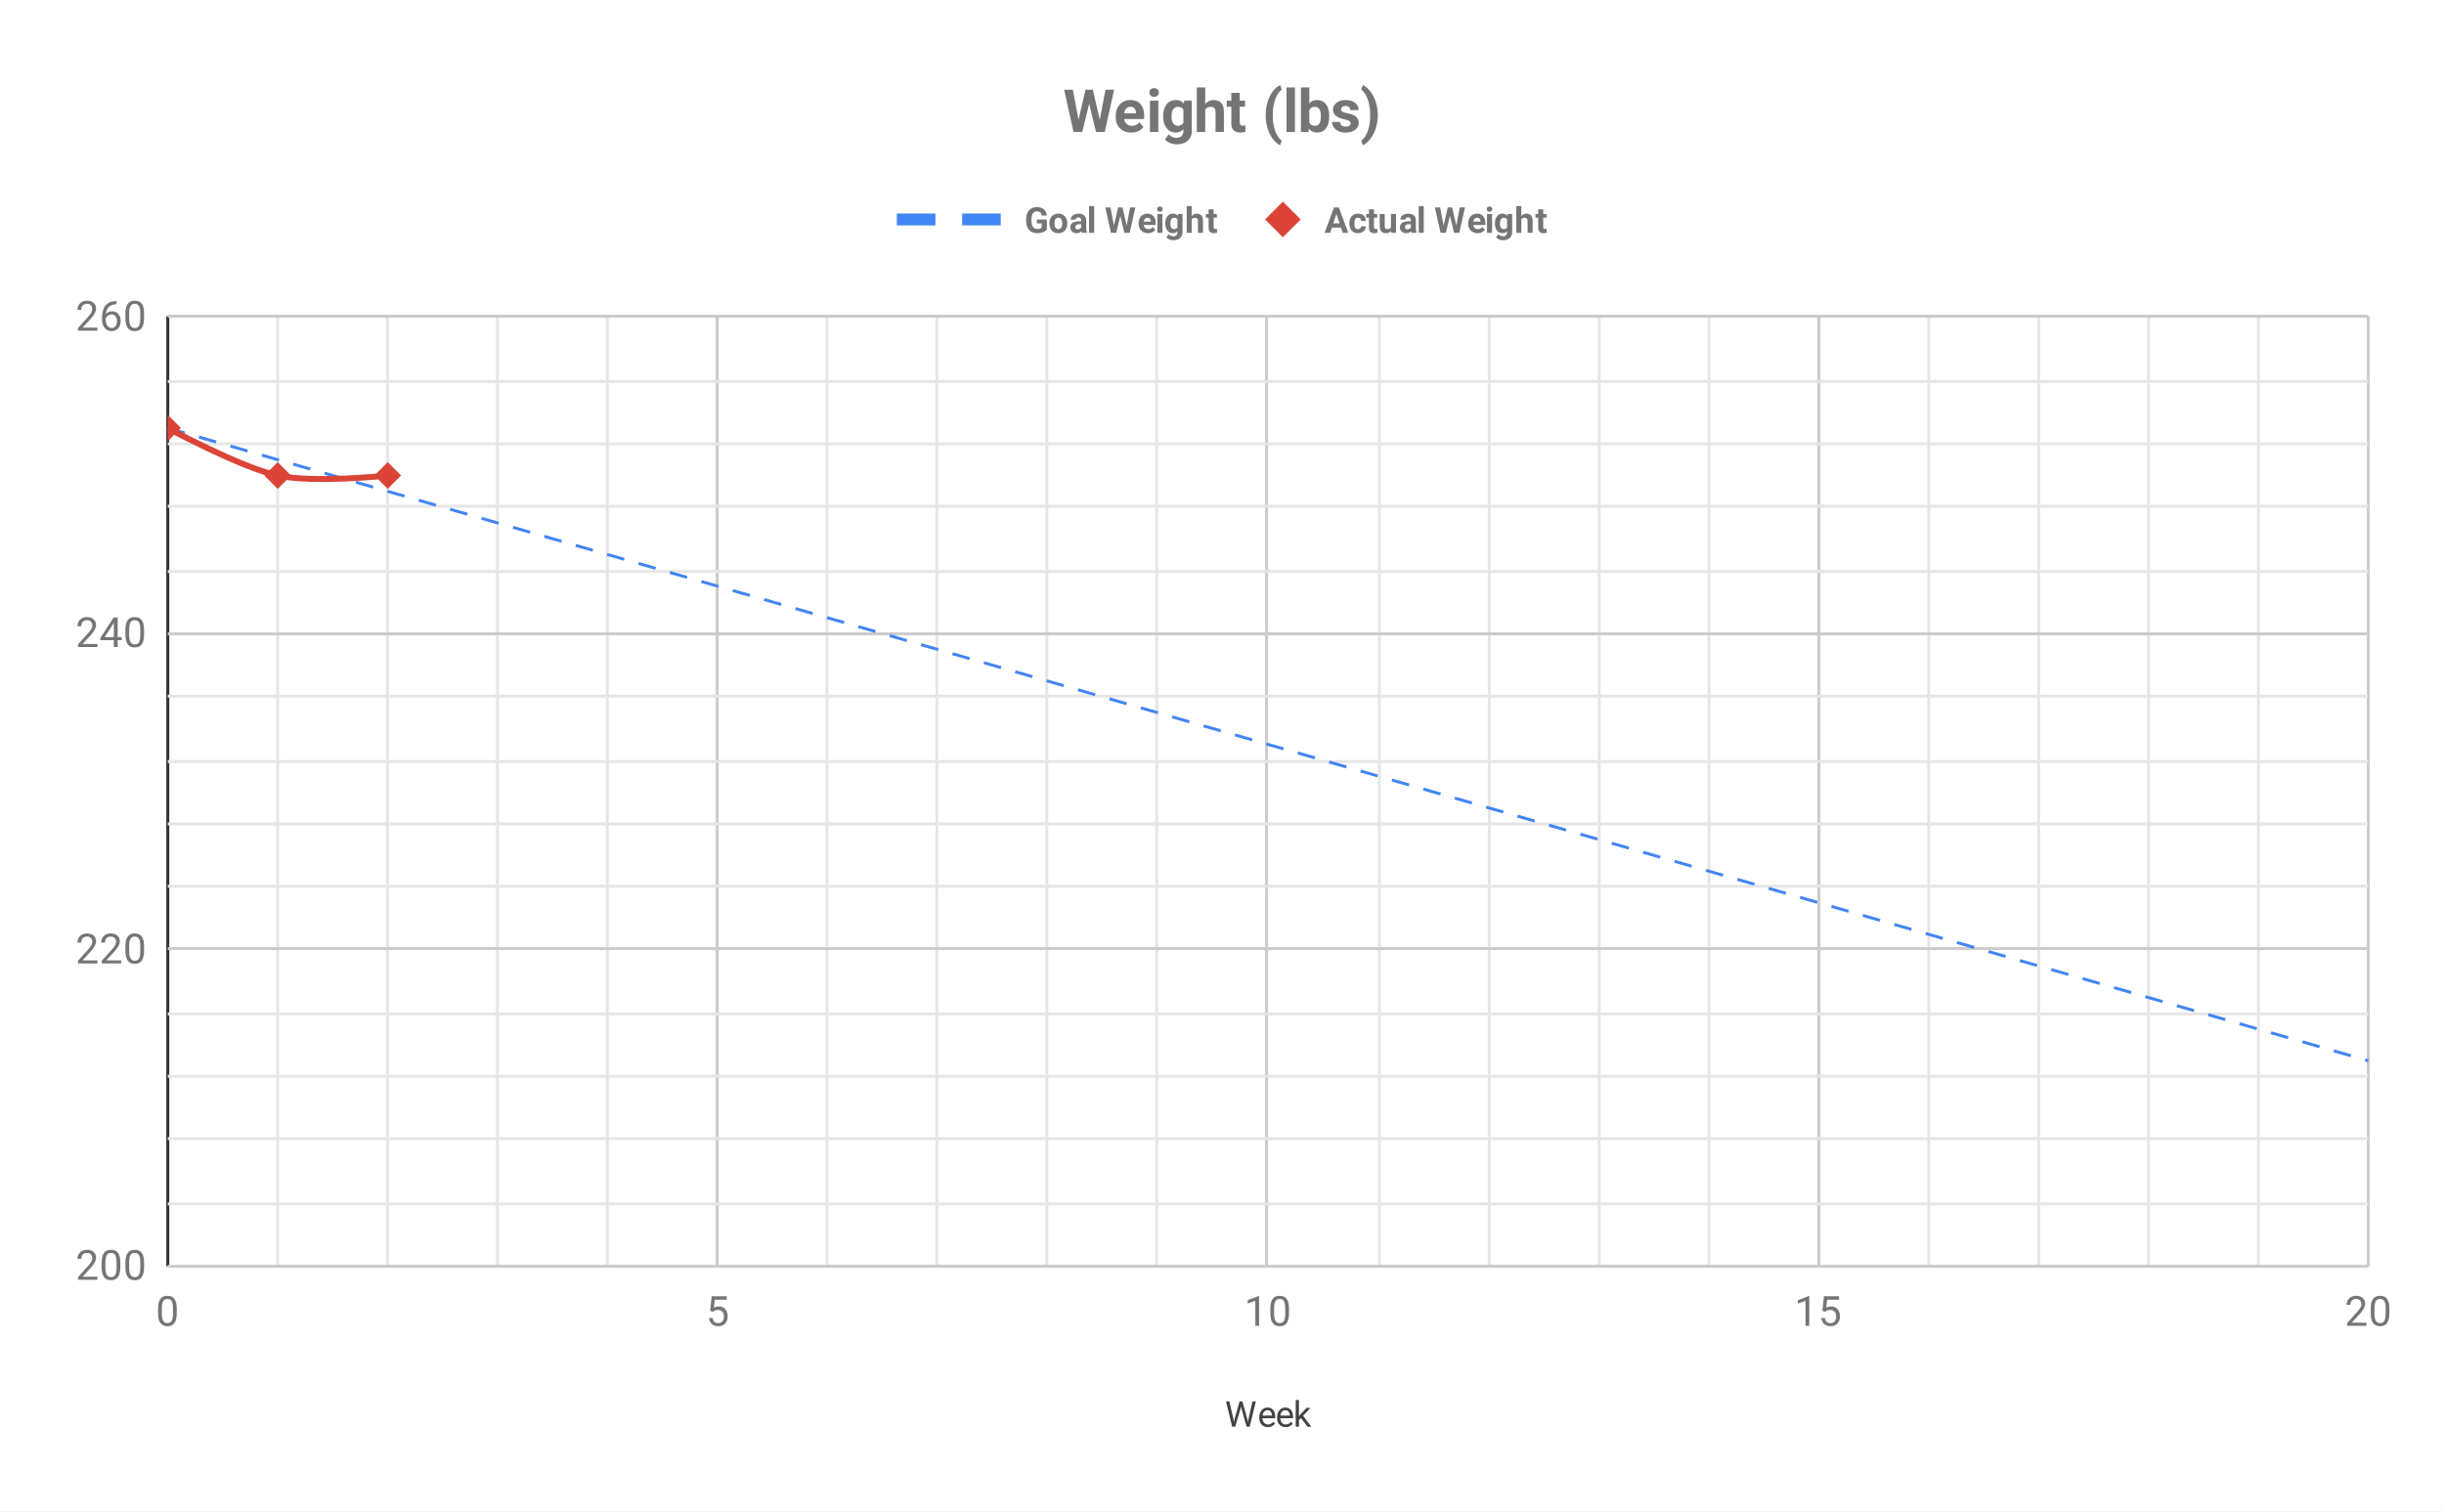
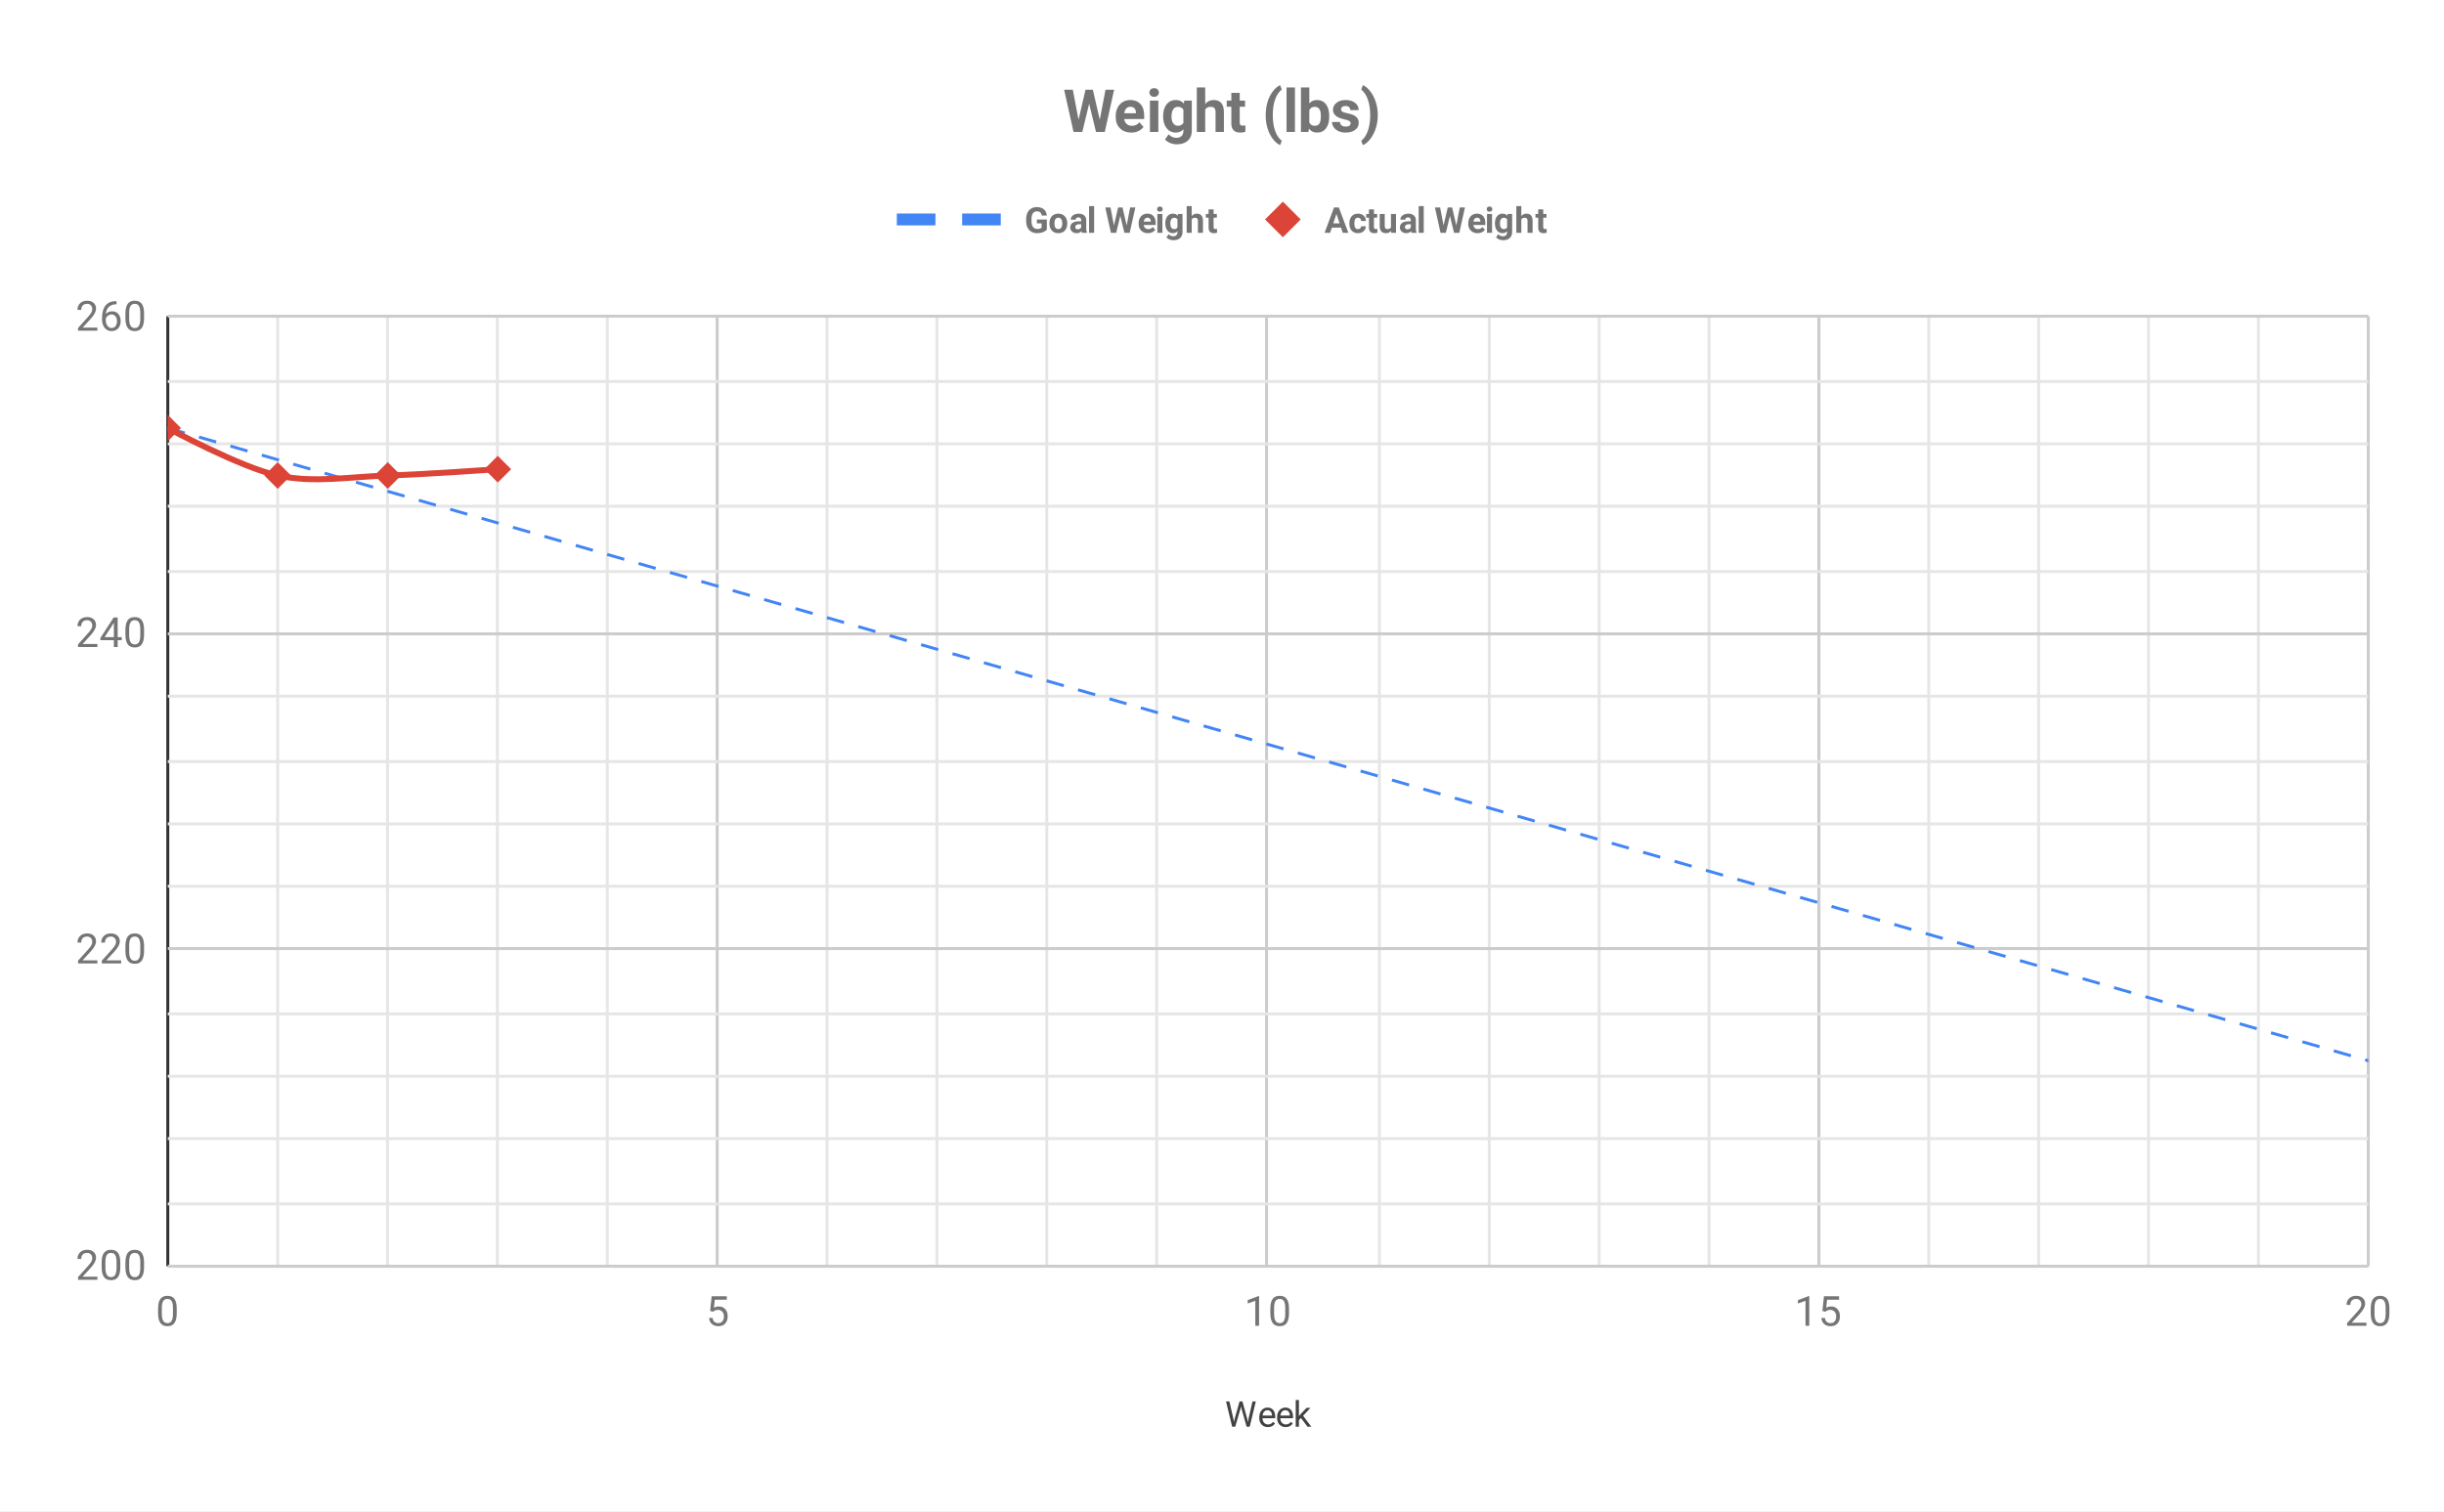
<svg xmlns="http://www.w3.org/2000/svg" version="1.1" viewBox="0.0 0.0 823.0 509.0" fill="none" stroke="none" stroke-linecap="square" stroke-miterlimit="10" width="823" height="509">
-   <path fill="#ffffff" d="M0 0L823.0 0L823.0 509.0L0 509.0L0 0Z" fill-rule="nonzero" />
  <path fill="#ffffff" d="M0 0L823.0 0L823.0 509.0L0 509.0L0 0Z" fill-rule="nonzero" />
  <path stroke="#333333" stroke-width="1.0" stroke-linecap="butt" d="M56.5 106.5L56.5 426.5" fill-rule="nonzero" />
  <path stroke="#cccccc" stroke-width="1.0" stroke-linecap="butt" d="M241.5 106.5L241.5 426.5" fill-rule="nonzero" />
  <path stroke="#cccccc" stroke-width="1.0" stroke-linecap="butt" d="M426.5 106.5L426.5 426.5" fill-rule="nonzero" />
  <path stroke="#cccccc" stroke-width="1.0" stroke-linecap="butt" d="M612.5 106.5L612.5 426.5" fill-rule="nonzero" />
  <path stroke="#cccccc" stroke-width="1.0" stroke-linecap="butt" d="M797.5 106.5L797.5 426.5" fill-rule="nonzero" />
  <path stroke="#e6e6e6" stroke-width="1.0" stroke-linecap="butt" d="M204.5 106.5L204.5 426.5" fill-rule="nonzero" />
  <path stroke="#e6e6e6" stroke-width="1.0" stroke-linecap="butt" d="M167.5 106.5L167.5 426.5" fill-rule="nonzero" />
  <path stroke="#e6e6e6" stroke-width="1.0" stroke-linecap="butt" d="M130.5 106.5L130.5 426.5" fill-rule="nonzero" />
  <path stroke="#e6e6e6" stroke-width="1.0" stroke-linecap="butt" d="M93.5 106.5L93.5 426.5" fill-rule="nonzero" />
  <path stroke="#e6e6e6" stroke-width="1.0" stroke-linecap="butt" d="M389.5 106.5L389.5 426.5" fill-rule="nonzero" />
  <path stroke="#e6e6e6" stroke-width="1.0" stroke-linecap="butt" d="M352.5 106.5L352.5 426.5" fill-rule="nonzero" />
  <path stroke="#e6e6e6" stroke-width="1.0" stroke-linecap="butt" d="M315.5 106.5L315.5 426.5" fill-rule="nonzero" />
  <path stroke="#e6e6e6" stroke-width="1.0" stroke-linecap="butt" d="M278.5 106.5L278.5 426.5" fill-rule="nonzero" />
  <path stroke="#e6e6e6" stroke-width="1.0" stroke-linecap="butt" d="M575.5 106.5L575.5 426.5" fill-rule="nonzero" />
  <path stroke="#e6e6e6" stroke-width="1.0" stroke-linecap="butt" d="M538.5 106.5L538.5 426.5" fill-rule="nonzero" />
  <path stroke="#e6e6e6" stroke-width="1.0" stroke-linecap="butt" d="M501.5 106.5L501.5 426.5" fill-rule="nonzero" />
  <path stroke="#e6e6e6" stroke-width="1.0" stroke-linecap="butt" d="M464.5 106.5L464.5 426.5" fill-rule="nonzero" />
  <path stroke="#e6e6e6" stroke-width="1.0" stroke-linecap="butt" d="M760.5 106.5L760.5 426.5" fill-rule="nonzero" />
  <path stroke="#e6e6e6" stroke-width="1.0" stroke-linecap="butt" d="M723.5 106.5L723.5 426.5" fill-rule="nonzero" />
  <path stroke="#e6e6e6" stroke-width="1.0" stroke-linecap="butt" d="M686.5 106.5L686.5 426.5" fill-rule="nonzero" />
  <path stroke="#e6e6e6" stroke-width="1.0" stroke-linecap="butt" d="M649.5 106.5L649.5 426.5" fill-rule="nonzero" />
  <path stroke="#cccccc" stroke-width="1.0" stroke-linecap="butt" d="M56.5 426.5L797.5 426.5" fill-rule="nonzero" />
  <path stroke="#cccccc" stroke-width="1.0" stroke-linecap="butt" d="M56.5 319.5L797.5 319.5" fill-rule="nonzero" />
  <path stroke="#cccccc" stroke-width="1.0" stroke-linecap="butt" d="M56.5 213.5L797.5 213.5" fill-rule="nonzero" />
  <path stroke="#cccccc" stroke-width="1.0" stroke-linecap="butt" d="M56.5 106.5L797.5 106.5" fill-rule="nonzero" />
  <path stroke="#e6e6e6" stroke-width="1.0" stroke-linecap="butt" d="M56.5 341.5L797.5 341.5" fill-rule="nonzero" />
  <path stroke="#e6e6e6" stroke-width="1.0" stroke-linecap="butt" d="M56.5 362.5L797.5 362.5" fill-rule="nonzero" />
  <path stroke="#e6e6e6" stroke-width="1.0" stroke-linecap="butt" d="M56.5 383.5L797.5 383.5" fill-rule="nonzero" />
  <path stroke="#e6e6e6" stroke-width="1.0" stroke-linecap="butt" d="M56.5 405.5L797.5 405.5" fill-rule="nonzero" />
  <path stroke="#e6e6e6" stroke-width="1.0" stroke-linecap="butt" d="M56.5 234.5L797.5 234.5" fill-rule="nonzero" />
  <path stroke="#e6e6e6" stroke-width="1.0" stroke-linecap="butt" d="M56.5 256.5L797.5 256.5" fill-rule="nonzero" />
  <path stroke="#e6e6e6" stroke-width="1.0" stroke-linecap="butt" d="M56.5 277.5L797.5 277.5" fill-rule="nonzero" />
  <path stroke="#e6e6e6" stroke-width="1.0" stroke-linecap="butt" d="M56.5 298.5L797.5 298.5" fill-rule="nonzero" />
  <path stroke="#e6e6e6" stroke-width="1.0" stroke-linecap="butt" d="M56.5 128.5L797.5 128.5" fill-rule="nonzero" />
  <path stroke="#e6e6e6" stroke-width="1.0" stroke-linecap="butt" d="M56.5 149.5L797.5 149.5" fill-rule="nonzero" />
  <path stroke="#e6e6e6" stroke-width="1.0" stroke-linecap="butt" d="M56.5 170.5L797.5 170.5" fill-rule="nonzero" />
  <path stroke="#e6e6e6" stroke-width="1.0" stroke-linecap="butt" d="M56.5 192.5L797.5 192.5" fill-rule="nonzero" />
  <clipPath id="id_0">
    <path d="M56.45 106.883L797.55 106.883L797.55 426.55L56.45 426.55L56.45 106.883Z" clip-rule="nonzero" />
  </clipPath>
  <path stroke="#4285f4" stroke-width="1.0" stroke-linecap="butt" stroke-dasharray="6.0,5.0" clip-path="url(#id_0)" d="M56.45 144.178C56.45 144.178 81.153 151.281 93.505 154.833C105.857 158.385 118.208 161.937 130.56 165.489C142.912 169.041 155.263 172.593 167.615 176.144C179.967 179.696 192.318 183.248 204.67 186.8C217.022 190.352 229.373 193.904 241.725 197.456C254.077 201.007 266.428 204.559 278.78 208.111C291.132 211.663 303.483 215.215 315.835 218.767C328.187 222.319 340.538 225.87 352.89 229.422C365.242 232.974 377.593 236.526 389.945 240.078C402.297 243.63 414.648 247.181 427.0 250.733C439.352 254.285 451.703 257.837 464.055 261.389C476.407 264.941 488.758 268.493 501.11 272.044C513.462 275.596 525.813 279.148 538.165 282.7C550.517 286.252 562.868 289.804 575.22 293.356C587.572 296.907 599.923 300.459 612.275 304.011C624.627 307.563 636.978 311.115 649.33 314.667C661.682 318.219 674.033 321.77 686.385 325.322C698.737 328.874 711.088 332.426 723.44 335.978C735.792 339.53 748.143 343.081 760.495 346.633C772.847 350.185 797.55 357.289 797.55 357.289" fill-rule="nonzero" />
-   <path stroke="#db4437" stroke-width="2.0" stroke-linecap="butt" clip-path="url(#id_0)" d="M56.45 144.178C56.45 144.178 81.153 157.497 93.505 160.161C105.857 162.825 130.56 160.161 130.56 160.161" fill-rule="nonzero" />
+   <path stroke="#db4437" stroke-width="2.0" stroke-linecap="butt" clip-path="url(#id_0)" d="M56.45 144.178C56.45 144.178 81.153 157.497 93.505 160.161C105.857 162.825 118.208 160.516 130.56 160.161C142.912 159.806 167.615 158.03 167.615 158.03" fill-rule="nonzero" />
+   <path fill="#000000" fill-opacity="0.0" clip-path="url(#id_0)" d="M59.45 144.178C59.45 145.835 58.107 147.178 56.45 147.178C54.793 147.178 53.45 145.835 53.45 144.178C53.45 142.521 54.793 141.178 56.45 141.178C58.107 141.178 59.45 142.521 59.45 144.178Z" fill-rule="nonzero" />
+   <path fill="#000000" fill-opacity="0.0" clip-path="url(#id_0)" d="M96.505 154.833C96.505 156.49 95.162 157.833 93.505 157.833C91.848 157.833 90.505 156.49 90.505 154.833C90.505 153.176 91.848 151.833 93.505 151.833C95.162 151.833 96.505 153.176 96.505 154.833Z" fill-rule="nonzero" />
+   <path fill="#000000" fill-opacity="0.0" clip-path="url(#id_0)" d="M133.56 165.489C133.56 167.146 132.217 168.489 130.56 168.489C128.903 168.489 127.56 167.146 127.56 165.489C127.56 163.832 128.903 162.489 130.56 162.489C132.217 162.489 133.56 163.832 133.56 165.489Z" fill-rule="nonzero" />
+   <path fill="#000000" fill-opacity="0.0" clip-path="url(#id_0)" d="M170.615 176.144C170.615 177.801 169.272 179.144 167.615 179.144C165.958 179.144 164.615 177.801 164.615 176.144C164.615 174.488 165.958 173.144 167.615 173.144C169.272 173.144 170.615 174.488 170.615 176.144Z" fill-rule="nonzero" />
+   <path fill="#000000" fill-opacity="0.0" clip-path="url(#id_0)" d="M207.67 186.8C207.67 188.457 206.327 189.8 204.67 189.8C203.013 189.8 201.67 188.457 201.67 186.8C201.67 185.143 203.013 183.8 204.67 183.8C206.327 183.8 207.67 185.143 207.67 186.8Z" fill-rule="nonzero" />
+   <path fill="#000000" fill-opacity="0.0" clip-path="url(#id_0)" d="M244.725 197.456C244.725 199.112 243.382 200.456 241.725 200.456C240.068 200.456 238.725 199.112 238.725 197.456C238.725 195.799 240.068 194.456 241.725 194.456C243.382 194.456 244.725 195.799 244.725 197.456Z" fill-rule="nonzero" />
+   <path fill="#000000" fill-opacity="0.0" clip-path="url(#id_0)" d="M281.78 208.111C281.78 209.768 280.437 211.111 278.78 211.111C277.123 211.111 275.78 209.768 275.78 208.111C275.78 206.454 277.123 205.111 278.78 205.111C280.437 205.111 281.78 206.454 281.78 208.111Z" fill-rule="nonzero" />
+   <path fill="#000000" fill-opacity="0.0" clip-path="url(#id_0)" d="M318.835 218.767C318.835 220.424 317.492 221.767 315.835 221.767C314.178 221.767 312.835 220.424 312.835 218.767C312.835 217.11 314.178 215.767 315.835 215.767C317.492 215.767 318.835 217.11 318.835 218.767Z" fill-rule="nonzero" />
+   <path fill="#000000" fill-opacity="0.0" clip-path="url(#id_0)" d="M355.89 229.422C355.89 231.079 354.547 232.422 352.89 232.422C351.233 232.422 349.89 231.079 349.89 229.422C349.89 227.765 351.233 226.422 352.89 226.422C354.547 226.422 355.89 227.765 355.89 229.422Z" fill-rule="nonzero" />
+   <path fill="#000000" fill-opacity="0.0" clip-path="url(#id_0)" d="M392.945 240.078C392.945 241.735 391.602 243.078 389.945 243.078C388.288 243.078 386.945 241.735 386.945 240.078C386.945 238.421 388.288 237.078 389.945 237.078C391.602 237.078 392.945 238.421 392.945 240.078Z" fill-rule="nonzero" />
+   <path fill="#000000" fill-opacity="0.0" clip-path="url(#id_0)" d="M430.0 250.733C430.0 252.39 428.657 253.733 427.0 253.733C425.343 253.733 424.0 252.39 424.0 250.733C424.0 249.076 425.343 247.733 427.0 247.733C428.657 247.733 430.0 249.076 430.0 250.733Z" fill-rule="nonzero" />
+   <path fill="#000000" fill-opacity="0.0" clip-path="url(#id_0)" d="M467.055 261.389C467.055 263.046 465.712 264.389 464.055 264.389C462.398 264.389 461.055 263.046 461.055 261.389C461.055 259.732 462.398 258.389 464.055 258.389C465.712 258.389 467.055 259.732 467.055 261.389Z" fill-rule="nonzero" />
+   <path fill="#000000" fill-opacity="0.0" clip-path="url(#id_0)" d="M504.11 272.044C504.11 273.701 502.767 275.044 501.11 275.044C499.453 275.044 498.11 273.701 498.11 272.044C498.11 270.388 499.453 269.044 501.11 269.044C502.767 269.044 504.11 270.388 504.11 272.044Z" fill-rule="nonzero" />
+   <path fill="#000000" fill-opacity="0.0" clip-path="url(#id_0)" d="M541.165 282.7C541.165 284.357 539.822 285.7 538.165 285.7C536.508 285.7 535.165 284.357 535.165 282.7C535.165 281.043 536.508 279.7 538.165 279.7C539.822 279.7 541.165 281.043 541.165 282.7Z" fill-rule="nonzero" />
+   <path fill="#000000" fill-opacity="0.0" clip-path="url(#id_0)" d="M578.22 293.356C578.22 295.012 576.877 296.356 575.22 296.356C573.563 296.356 572.22 295.012 572.22 293.356C572.22 291.699 573.563 290.356 575.22 290.356C576.877 290.356 578.22 291.699 578.22 293.356Z" fill-rule="nonzero" />
+   <path fill="#000000" fill-opacity="0.0" clip-path="url(#id_0)" d="M615.275 304.011C615.275 305.668 613.932 307.011 612.275 307.011C610.618 307.011 609.275 305.668 609.275 304.011C609.275 302.354 610.618 301.011 612.275 301.011C613.932 301.011 615.275 302.354 615.275 304.011Z" fill-rule="nonzero" />
+   <path fill="#000000" fill-opacity="0.0" clip-path="url(#id_0)" d="M652.33 314.667C652.33 316.324 650.987 317.667 649.33 317.667C647.673 317.667 646.33 316.324 646.33 314.667C646.33 313.01 647.673 311.667 649.33 311.667C650.987 311.667 652.33 313.01 652.33 314.667Z" fill-rule="nonzero" />
+   <path fill="#000000" fill-opacity="0.0" clip-path="url(#id_0)" d="M689.385 325.322C689.385 326.979 688.042 328.322 686.385 328.322C684.728 328.322 683.385 326.979 683.385 325.322C683.385 323.665 684.728 322.322 686.385 322.322C688.042 322.322 689.385 323.665 689.385 325.322Z" fill-rule="nonzero" />
+   <path fill="#000000" fill-opacity="0.0" clip-path="url(#id_0)" d="M726.44 335.978C726.44 337.635 725.097 338.978 723.44 338.978C721.783 338.978 720.44 337.635 720.44 335.978C720.44 334.321 721.783 332.978 723.44 332.978C725.097 332.978 726.44 334.321 726.44 335.978Z" fill-rule="nonzero" />
+   <path fill="#000000" fill-opacity="0.0" clip-path="url(#id_0)" d="M763.495 346.633C763.495 348.29 762.152 349.633 760.495 349.633C758.838 349.633 757.495 348.29 757.495 346.633C757.495 344.976 758.838 343.633 760.495 343.633C762.152 343.633 763.495 344.976 763.495 346.633Z" fill-rule="nonzero" />
+   <path fill="#000000" fill-opacity="0.0" clip-path="url(#id_0)" d="M800.55 357.289C800.55 358.946 799.207 360.289 797.55 360.289C795.893 360.289 794.55 358.946 794.55 357.289C794.55 355.632 795.893 354.289 797.55 354.289C799.207 354.289 800.55 355.632 800.55 357.289Z" fill-rule="nonzero" />
  <path fill="#db4437" clip-path="url(#id_0)" d="M56.45 139.678L60.95 144.178L56.45 148.678L51.95 144.178Z" fill-rule="nonzero" />
  <path fill="#db4437" clip-path="url(#id_0)" d="M93.505 155.661L98.005 160.161L93.505 164.661L89.005 160.161Z" fill-rule="nonzero" />
  <path fill="#db4437" clip-path="url(#id_0)" d="M130.56 155.661L135.06 160.161L130.56 164.661L126.06 160.161Z" fill-rule="nonzero" />
+   <path fill="#db4437" clip-path="url(#id_0)" d="M167.615 153.53L172.115 158.03L167.615 162.53L163.115 158.03Z" fill-rule="nonzero" />
  <path fill="#424242" d="M415.328 477.863L415.5 478.988L415.734 477.972L417.422 472.019L418.375 472.019L420.016 477.972L420.25 479.003L420.438 477.847L421.766 472.019L422.891 472.019L420.828 480.55L419.797 480.55L418.031 474.331L417.906 473.675L417.766 474.331L415.953 480.55L414.922 480.55L412.859 472.019L413.984 472.019L415.328 477.863ZM426.953 480.675Q425.656 480.675 424.844 479.831Q424.047 478.972 424.047 477.55L424.047 477.363Q424.047 476.409 424.406 475.675Q424.766 474.925 425.406 474.519Q426.062 474.097 426.812 474.097Q428.047 474.097 428.734 474.909Q429.422 475.722 429.422 477.238L429.422 477.691L425.125 477.691Q425.156 478.628 425.672 479.206Q426.203 479.784 427.016 479.784Q427.578 479.784 427.969 479.55Q428.375 479.316 428.688 478.925L429.344 479.441Q428.547 480.675 426.953 480.675ZM426.812 474.988Q426.156 474.988 425.703 475.472Q425.266 475.941 425.172 476.8L428.344 476.8L428.344 476.722Q428.297 475.894 427.891 475.441Q427.5 474.988 426.812 474.988ZM432.953 480.675Q431.656 480.675 430.844 479.831Q430.047 478.972 430.047 477.55L430.047 477.363Q430.047 476.409 430.406 475.675Q430.766 474.925 431.406 474.519Q432.062 474.097 432.812 474.097Q434.047 474.097 434.734 474.909Q435.422 475.722 435.422 477.238L435.422 477.691L431.125 477.691Q431.156 478.628 431.672 479.206Q432.203 479.784 433.016 479.784Q433.578 479.784 433.969 479.55Q434.375 479.316 434.688 478.925L435.344 479.441Q434.547 480.675 432.953 480.675ZM432.812 474.988Q432.156 474.988 431.703 475.472Q431.266 475.941 431.172 476.8L434.344 476.8L434.344 476.722Q434.297 475.894 433.891 475.441Q433.5 474.988 432.812 474.988ZM438.094 477.613L437.406 478.316L437.406 480.55L436.328 480.55L436.328 471.55L437.406 471.55L437.406 476.988L437.984 476.3L439.969 474.206L441.281 474.206L438.812 476.863L441.578 480.55L440.297 480.55L438.094 477.613Z" fill-rule="nonzero" />
  <path fill="#757575" d="M32.794 431.05L26.278 431.05L26.278 430.144L29.716 426.316Q30.481 425.441 30.778 424.909Q31.075 424.363 31.075 423.769Q31.075 423.003 30.591 422.503Q30.122 422.003 29.341 422.003Q28.403 422.003 27.872 422.534Q27.356 423.066 27.356 424.034L26.091 424.034Q26.091 422.659 26.966 421.816Q27.856 420.956 29.341 420.956Q30.731 420.956 31.528 421.691Q32.341 422.409 32.341 423.628Q32.341 425.097 30.466 427.128L27.809 430.019L32.794 430.019L32.794 431.05ZM40.513 426.8Q40.513 429.019 39.747 430.113Q38.997 431.191 37.388 431.191Q35.794 431.191 35.028 430.144Q34.263 429.081 34.231 426.972L34.231 425.284Q34.231 423.097 34.981 422.034Q35.747 420.956 37.372 420.956Q38.981 420.956 39.731 421.988Q40.497 423.019 40.513 425.159L40.513 426.8ZM39.247 425.081Q39.247 423.472 38.794 422.738Q38.356 422.003 37.372 422.003Q36.403 422.003 35.95 422.738Q35.513 423.456 35.497 424.972L35.497 427.003Q35.497 428.613 35.966 429.394Q36.434 430.159 37.388 430.159Q38.325 430.159 38.778 429.441Q39.231 428.706 39.247 427.144L39.247 425.081ZM48.513 426.8Q48.513 429.019 47.747 430.113Q46.997 431.191 45.388 431.191Q43.794 431.191 43.028 430.144Q42.263 429.081 42.231 426.972L42.231 425.284Q42.231 423.097 42.981 422.034Q43.747 420.956 45.372 420.956Q46.981 420.956 47.731 421.988Q48.497 423.019 48.513 425.159L48.513 426.8ZM47.247 425.081Q47.247 423.472 46.794 422.738Q46.356 422.003 45.372 422.003Q44.403 422.003 43.95 422.738Q43.513 423.456 43.497 424.972L43.497 427.003Q43.497 428.613 43.966 429.394Q44.434 430.159 45.388 430.159Q46.325 430.159 46.778 429.441Q47.231 428.706 47.247 427.144L47.247 425.081Z" fill-rule="nonzero" />
  <path fill="#757575" d="M32.794 324.494L26.278 324.494L26.278 323.588L29.716 319.76Q30.481 318.885 30.778 318.354Q31.075 317.807 31.075 317.213Q31.075 316.448 30.591 315.948Q30.122 315.448 29.341 315.448Q28.403 315.448 27.872 315.979Q27.356 316.51 27.356 317.479L26.091 317.479Q26.091 316.104 26.966 315.26Q27.856 314.401 29.341 314.401Q30.731 314.401 31.528 315.135Q32.341 315.854 32.341 317.073Q32.341 318.541 30.466 320.573L27.809 323.463L32.794 323.463L32.794 324.494ZM40.794 324.494L34.278 324.494L34.278 323.588L37.716 319.76Q38.481 318.885 38.778 318.354Q39.075 317.807 39.075 317.213Q39.075 316.448 38.591 315.948Q38.122 315.448 37.341 315.448Q36.403 315.448 35.872 315.979Q35.356 316.51 35.356 317.479L34.091 317.479Q34.091 316.104 34.966 315.26Q35.856 314.401 37.341 314.401Q38.731 314.401 39.528 315.135Q40.341 315.854 40.341 317.073Q40.341 318.541 38.466 320.573L35.809 323.463L40.794 323.463L40.794 324.494ZM48.513 320.244Q48.513 322.463 47.747 323.557Q46.997 324.635 45.388 324.635Q43.794 324.635 43.028 323.588Q42.263 322.526 42.231 320.416L42.231 318.729Q42.231 316.541 42.981 315.479Q43.747 314.401 45.372 314.401Q46.981 314.401 47.731 315.432Q48.497 316.463 48.513 318.604L48.513 320.244ZM47.247 318.526Q47.247 316.916 46.794 316.182Q46.356 315.448 45.372 315.448Q44.403 315.448 43.95 316.182Q43.513 316.901 43.497 318.416L43.497 320.448Q43.497 322.057 43.966 322.838Q44.434 323.604 45.388 323.604Q46.325 323.604 46.778 322.885Q47.231 322.151 47.247 320.588L47.247 318.526Z" fill-rule="nonzero" />
  <path fill="#757575" d="M32.794 217.939L26.278 217.939L26.278 217.033L29.716 213.205Q30.481 212.33 30.778 211.798Q31.075 211.251 31.075 210.658Q31.075 209.892 30.591 209.392Q30.122 208.892 29.341 208.892Q28.403 208.892 27.872 209.423Q27.356 209.955 27.356 210.923L26.091 210.923Q26.091 209.548 26.966 208.705Q27.856 207.845 29.341 207.845Q30.731 207.845 31.528 208.58Q32.341 209.298 32.341 210.517Q32.341 211.986 30.466 214.017L27.809 216.908L32.794 216.908L32.794 217.939ZM39.622 214.595L40.997 214.595L40.997 215.626L39.622 215.626L39.622 217.939L38.341 217.939L38.341 215.626L33.809 215.626L33.809 214.876L38.263 207.986L39.622 207.986L39.622 214.595ZM35.247 214.595L38.341 214.595L38.341 209.72L38.2 209.986L35.247 214.595ZM48.513 213.689Q48.513 215.908 47.747 217.001Q46.997 218.08 45.388 218.08Q43.794 218.08 43.028 217.033Q42.263 215.97 42.231 213.861L42.231 212.173Q42.231 209.986 42.981 208.923Q43.747 207.845 45.372 207.845Q46.981 207.845 47.731 208.876Q48.497 209.908 48.513 212.048L48.513 213.689ZM47.247 211.97Q47.247 210.361 46.794 209.626Q46.356 208.892 45.372 208.892Q44.403 208.892 43.95 209.626Q43.513 210.345 43.497 211.861L43.497 213.892Q43.497 215.501 43.966 216.283Q44.434 217.048 45.388 217.048Q46.325 217.048 46.778 216.33Q47.231 215.595 47.247 214.033L47.247 211.97Z" fill-rule="nonzero" />
  <path fill="#757575" d="M32.794 111.383L26.278 111.383L26.278 110.477L29.716 106.649Q30.481 105.774 30.778 105.243Q31.075 104.696 31.075 104.102Q31.075 103.336 30.591 102.836Q30.122 102.336 29.341 102.336Q28.403 102.336 27.872 102.868Q27.356 103.399 27.356 104.368L26.091 104.368Q26.091 102.993 26.966 102.149Q27.856 101.29 29.341 101.29Q30.731 101.29 31.528 102.024Q32.341 102.743 32.341 103.961Q32.341 105.43 30.466 107.461L27.809 110.352L32.794 110.352L32.794 111.383ZM39.247 101.43L39.247 102.493L39.013 102.493Q37.528 102.524 36.653 103.368Q35.778 104.211 35.638 105.758Q36.434 104.852 37.794 104.852Q39.091 104.852 39.856 105.774Q40.638 106.68 40.638 108.133Q40.638 109.68 39.794 110.602Q38.966 111.524 37.559 111.524Q36.138 111.524 35.247 110.43Q34.356 109.321 34.356 107.602L34.356 107.118Q34.356 104.368 35.528 102.915Q36.7 101.461 39.013 101.43L39.247 101.43ZM37.575 105.915Q36.934 105.915 36.388 106.305Q35.841 106.68 35.622 107.274L35.622 107.743Q35.622 108.977 36.169 109.727Q36.731 110.477 37.559 110.477Q38.419 110.477 38.903 109.852Q39.388 109.211 39.388 108.196Q39.388 107.165 38.888 106.54Q38.403 105.915 37.575 105.915ZM48.513 107.133Q48.513 109.352 47.747 110.446Q46.997 111.524 45.388 111.524Q43.794 111.524 43.028 110.477Q42.263 109.415 42.231 107.305L42.231 105.618Q42.231 103.43 42.981 102.368Q43.747 101.29 45.372 101.29Q46.981 101.29 47.731 102.321Q48.497 103.352 48.513 105.493L48.513 107.133ZM47.247 105.415Q47.247 103.805 46.794 103.071Q46.356 102.336 45.372 102.336Q44.403 102.336 43.95 103.071Q43.513 103.79 43.497 105.305L43.497 107.336Q43.497 108.946 43.966 109.727Q44.434 110.493 45.388 110.493Q46.325 110.493 46.778 109.774Q47.231 109.04 47.247 107.477L47.247 105.415Z" fill-rule="nonzero" />
  <path fill="#757575" d="M59.513 442.3Q59.513 444.519 58.747 445.613Q57.997 446.691 56.388 446.691Q54.794 446.691 54.028 445.644Q53.263 444.581 53.231 442.472L53.231 440.784Q53.231 438.597 53.981 437.534Q54.747 436.456 56.372 436.456Q57.981 436.456 58.731 437.488Q59.497 438.519 59.513 440.659L59.513 442.3ZM58.247 440.581Q58.247 438.972 57.794 438.238Q57.356 437.503 56.372 437.503Q55.403 437.503 54.95 438.238Q54.513 438.956 54.497 440.472L54.497 442.503Q54.497 444.113 54.966 444.894Q55.434 445.659 56.388 445.659Q57.325 445.659 57.778 444.941Q58.231 444.206 58.247 442.644L58.247 440.581Z" fill-rule="nonzero" />
  <path fill="#757575" d="M239.131 441.566L239.647 436.597L244.741 436.597L244.741 437.769L240.709 437.769L240.412 440.472Q241.147 440.05 242.069 440.05Q243.428 440.05 244.225 440.956Q245.037 441.847 245.037 443.378Q245.037 444.909 244.194 445.8Q243.366 446.691 241.881 446.691Q240.569 446.691 239.725 445.956Q238.897 445.222 238.772 443.925L239.975 443.925Q240.084 444.784 240.569 445.222Q241.069 445.659 241.881 445.659Q242.756 445.659 243.256 445.066Q243.772 444.456 243.772 443.394Q243.772 442.394 243.225 441.8Q242.678 441.191 241.772 441.191Q240.959 441.191 240.475 441.55L240.147 441.816L239.131 441.566Z" fill-rule="nonzero" />
  <path fill="#757575" d="M423.984 446.55L422.719 446.55L422.719 438.128L420.156 439.05L420.156 437.909L423.781 436.55L423.984 436.55L423.984 446.55ZM434.062 442.3Q434.062 444.519 433.297 445.613Q432.547 446.691 430.938 446.691Q429.344 446.691 428.578 445.644Q427.812 444.581 427.781 442.472L427.781 440.784Q427.781 438.597 428.531 437.534Q429.297 436.456 430.922 436.456Q432.531 436.456 433.281 437.488Q434.047 438.519 434.062 440.659L434.062 442.3ZM432.797 440.581Q432.797 438.972 432.344 438.238Q431.906 437.503 430.922 437.503Q429.953 437.503 429.5 438.238Q429.062 438.956 429.047 440.472L429.047 442.503Q429.047 444.113 429.516 444.894Q429.984 445.659 430.938 445.659Q431.875 445.659 432.328 444.941Q432.781 444.206 432.797 442.644L432.797 440.581Z" fill-rule="nonzero" />
  <path fill="#757575" d="M609.259 446.55L607.994 446.55L607.994 438.128L605.431 439.05L605.431 437.909L609.056 436.55L609.259 436.55L609.259 446.55ZM613.681 441.566L614.197 436.597L619.291 436.597L619.291 437.769L615.259 437.769L614.962 440.472Q615.697 440.05 616.619 440.05Q617.978 440.05 618.775 440.956Q619.587 441.847 619.587 443.378Q619.587 444.909 618.744 445.8Q617.916 446.691 616.431 446.691Q615.119 446.691 614.275 445.956Q613.447 445.222 613.322 443.925L614.525 443.925Q614.634 444.784 615.119 445.222Q615.619 445.659 616.431 445.659Q617.306 445.659 617.806 445.066Q618.322 444.456 618.322 443.394Q618.322 442.394 617.775 441.8Q617.228 441.191 616.322 441.191Q615.509 441.191 615.025 441.55L614.697 441.816L613.681 441.566Z" fill-rule="nonzero" />
  <path fill="#757575" d="M796.894 446.55L790.378 446.55L790.378 445.644L793.816 441.816Q794.581 440.941 794.878 440.409Q795.175 439.863 795.175 439.269Q795.175 438.503 794.691 438.003Q794.222 437.503 793.441 437.503Q792.503 437.503 791.972 438.034Q791.456 438.566 791.456 439.534L790.191 439.534Q790.191 438.159 791.066 437.316Q791.956 436.456 793.441 436.456Q794.831 436.456 795.628 437.191Q796.441 437.909 796.441 439.128Q796.441 440.597 794.566 442.628L791.909 445.519L796.894 445.519L796.894 446.55ZM804.612 442.3Q804.612 444.519 803.847 445.613Q803.097 446.691 801.487 446.691Q799.894 446.691 799.128 445.644Q798.362 444.581 798.331 442.472L798.331 440.784Q798.331 438.597 799.081 437.534Q799.847 436.456 801.472 436.456Q803.081 436.456 803.831 437.488Q804.597 438.519 804.612 440.659L804.612 442.3ZM803.347 440.581Q803.347 438.972 802.894 438.238Q802.456 437.503 801.472 437.503Q800.503 437.503 800.05 438.238Q799.612 438.956 799.597 440.472L799.597 442.503Q799.597 444.113 800.066 444.894Q800.534 445.659 801.487 445.659Q802.425 445.659 802.878 444.941Q803.331 444.206 803.347 442.644L803.347 440.581Z" fill-rule="nonzero" />
  <path stroke="#4285f4" stroke-width="4.0" stroke-linecap="butt" stroke-dasharray="13.0,9.0" d="M302.0 73.917L337.0 73.917" fill-rule="nonzero" />
  <path fill="#757575" d="M352.516 77.339Q352.031 77.901 351.156 78.229Q350.297 78.542 349.25 78.542Q348.141 78.542 347.297 78.057Q346.469 77.573 346.016 76.651Q345.562 75.729 345.547 74.479L345.547 73.901Q345.547 72.62 345.969 71.698Q346.406 70.76 347.219 70.26Q348.031 69.76 349.125 69.76Q350.641 69.76 351.5 70.495Q352.359 71.214 352.516 72.604L350.797 72.604Q350.688 71.87 350.281 71.526Q349.875 71.182 349.172 71.182Q348.281 71.182 347.812 71.854Q347.344 72.526 347.344 73.87L347.344 74.401Q347.344 75.745 347.844 76.432Q348.359 77.12 349.344 77.12Q350.328 77.12 350.75 76.698L350.75 75.229L349.156 75.229L349.156 73.932L352.516 73.932L352.516 77.339ZM353.391 75.182Q353.391 74.245 353.75 73.51Q354.109 72.76 354.797 72.37Q355.484 71.964 356.375 71.964Q357.672 71.964 358.469 72.745Q359.281 73.526 359.375 74.87L359.391 75.307Q359.391 76.776 358.578 77.667Q357.766 78.542 356.391 78.542Q355.016 78.542 354.203 77.667Q353.391 76.776 353.391 75.26L353.391 75.182ZM355.078 75.307Q355.078 76.214 355.422 76.698Q355.766 77.167 356.391 77.167Q357.016 77.167 357.359 76.698Q357.703 76.229 357.703 75.182Q357.703 74.307 357.359 73.823Q357.016 73.323 356.375 73.323Q355.766 73.323 355.422 73.807Q355.078 74.292 355.078 75.307ZM364.328 78.417Q364.203 78.182 364.156 77.854Q363.547 78.542 362.562 78.542Q361.625 78.542 361.016 77.995Q360.406 77.448 360.406 76.635Q360.406 75.62 361.141 75.089Q361.891 74.542 363.312 74.542L364.078 74.542L364.078 74.182Q364.078 73.745 363.859 73.479Q363.641 73.214 363.141 73.214Q362.719 73.214 362.469 73.417Q362.234 73.62 362.234 73.979L360.547 73.979Q360.547 73.432 360.875 72.964Q361.219 72.495 361.844 72.229Q362.469 71.964 363.234 71.964Q364.406 71.964 365.094 72.557Q365.781 73.135 365.781 74.198L365.781 76.948Q365.797 77.854 366.031 78.323L366.031 78.417L364.328 78.417ZM362.922 77.245Q363.297 77.245 363.609 77.073Q363.938 76.901 364.078 76.62L364.078 75.526L363.453 75.526Q362.188 75.526 362.094 76.417L362.094 76.51Q362.094 76.823 362.312 77.042Q362.531 77.245 362.922 77.245ZM368.438 78.417L366.734 78.417L366.734 69.417L368.438 69.417L368.438 78.417ZM379.406 75.948L380.562 69.885L382.312 69.885L380.422 78.417L378.641 78.417L377.25 72.714L375.875 78.417L374.094 78.417L372.203 69.885L373.953 69.885L375.109 75.948L376.516 69.885L378.0 69.885L379.406 75.948ZM386.562 78.542Q385.172 78.542 384.297 77.682Q383.422 76.823 383.422 75.401L383.422 75.229Q383.422 74.276 383.781 73.526Q384.156 72.776 384.828 72.37Q385.516 71.964 386.375 71.964Q387.688 71.964 388.422 72.792Q389.172 73.604 389.172 75.104L389.172 75.792L385.141 75.792Q385.219 76.417 385.625 76.792Q386.047 77.167 386.688 77.167Q387.656 77.167 388.203 76.464L389.047 77.385Q388.656 77.932 388.0 78.245Q387.359 78.542 386.562 78.542ZM386.375 73.323Q385.875 73.323 385.562 73.667Q385.25 74.01 385.156 74.635L387.516 74.635L387.516 74.51Q387.5 73.948 387.203 73.635Q386.922 73.323 386.375 73.323ZM391.438 78.417L389.734 78.417L389.734 72.073L391.438 72.073L391.438 78.417ZM389.641 70.432Q389.641 70.057 389.891 69.807Q390.156 69.557 390.594 69.557Q391.016 69.557 391.266 69.807Q391.531 70.057 391.531 70.432Q391.531 70.823 391.266 71.073Q391.016 71.307 390.578 71.307Q390.156 71.307 389.891 71.073Q389.641 70.823 389.641 70.432ZM392.406 75.198Q392.406 73.745 393.094 72.854Q393.797 71.964 394.969 71.964Q396.016 71.964 396.594 72.667L396.672 72.073L398.203 72.073L398.203 78.198Q398.203 79.042 397.812 79.651Q397.438 80.276 396.75 80.589Q396.078 80.917 395.156 80.917Q394.453 80.917 393.781 80.635Q393.125 80.354 392.797 79.917L393.547 78.885Q394.172 79.589 395.078 79.589Q395.75 79.589 396.125 79.229Q396.5 78.87 396.5 78.214L396.5 77.87Q395.922 78.542 394.953 78.542Q393.812 78.542 393.109 77.651Q392.406 76.745 392.406 75.276L392.406 75.198ZM394.094 75.323Q394.094 76.182 394.438 76.682Q394.797 77.167 395.391 77.167Q396.172 77.167 396.5 76.589L396.5 73.917Q396.156 73.339 395.406 73.339Q394.797 73.339 394.438 73.839Q394.094 74.339 394.094 75.323ZM401.297 72.76Q401.984 71.964 403.0 71.964Q405.062 71.964 405.094 74.354L405.094 78.417L403.391 78.417L403.391 74.401Q403.391 73.854 403.156 73.604Q402.922 73.339 402.375 73.339Q401.641 73.339 401.297 73.917L401.297 78.417L399.609 78.417L399.609 69.417L401.297 69.417L401.297 72.76ZM408.672 70.51L408.672 72.073L409.766 72.073L409.766 73.323L408.672 73.323L408.672 76.479Q408.672 76.839 408.812 76.995Q408.953 77.135 409.328 77.135Q409.609 77.135 409.828 77.104L409.828 78.385Q409.328 78.542 408.797 78.542Q407.016 78.542 406.984 76.729L406.984 73.323L406.062 73.323L406.062 72.073L406.984 72.073L406.984 70.51L408.672 70.51Z" fill-rule="nonzero" />
  <path fill="#db4437" d="M432.0 67.917L438.0 73.917L432.0 79.917L426.0 73.917Z" fill-rule="nonzero" />
  <path fill="#757575" d="M451.578 76.651L448.5 76.651L447.906 78.417L446.047 78.417L449.219 69.885L450.844 69.885L454.047 78.417L452.172 78.417L451.578 76.651ZM448.969 75.229L451.109 75.229L450.031 72.042L448.969 75.229ZM457.281 77.167Q457.75 77.167 458.047 76.917Q458.344 76.651 458.359 76.229L459.938 76.229Q459.938 76.87 459.594 77.417Q459.25 77.948 458.641 78.245Q458.047 78.542 457.312 78.542Q455.953 78.542 455.172 77.682Q454.391 76.807 454.391 75.276L454.391 75.167Q454.391 73.698 455.172 72.839Q455.953 71.964 457.312 71.964Q458.5 71.964 459.219 72.635Q459.938 73.307 459.938 74.432L458.359 74.432Q458.344 73.948 458.047 73.635Q457.75 73.323 457.281 73.323Q456.688 73.323 456.375 73.76Q456.078 74.198 456.078 75.151L456.078 75.339Q456.078 76.307 456.375 76.745Q456.672 77.167 457.281 77.167ZM462.672 70.51L462.672 72.073L463.766 72.073L463.766 73.323L462.672 73.323L462.672 76.479Q462.672 76.839 462.812 76.995Q462.953 77.135 463.328 77.135Q463.609 77.135 463.828 77.104L463.828 78.385Q463.328 78.542 462.797 78.542Q461.016 78.542 460.984 76.729L460.984 73.323L460.062 73.323L460.062 72.073L460.984 72.073L460.984 70.51L462.672 70.51ZM468.453 77.776Q467.828 78.542 466.719 78.542Q465.688 78.542 465.156 77.948Q464.625 77.354 464.609 76.229L464.609 72.073L466.297 72.073L466.297 76.167Q466.297 77.167 467.203 77.167Q468.062 77.167 468.391 76.557L468.391 72.073L470.094 72.073L470.094 78.417L468.5 78.417L468.453 77.776ZM475.328 78.417Q475.203 78.182 475.156 77.854Q474.547 78.542 473.562 78.542Q472.625 78.542 472.016 77.995Q471.406 77.448 471.406 76.635Q471.406 75.62 472.141 75.089Q472.891 74.542 474.312 74.542L475.078 74.542L475.078 74.182Q475.078 73.745 474.859 73.479Q474.641 73.214 474.141 73.214Q473.719 73.214 473.469 73.417Q473.234 73.62 473.234 73.979L471.547 73.979Q471.547 73.432 471.875 72.964Q472.219 72.495 472.844 72.229Q473.469 71.964 474.234 71.964Q475.406 71.964 476.094 72.557Q476.781 73.135 476.781 74.198L476.781 76.948Q476.797 77.854 477.031 78.323L477.031 78.417L475.328 78.417ZM473.922 77.245Q474.297 77.245 474.609 77.073Q474.938 76.901 475.078 76.62L475.078 75.526L474.453 75.526Q473.188 75.526 473.094 76.417L473.094 76.51Q473.094 76.823 473.312 77.042Q473.531 77.245 473.922 77.245ZM479.438 78.417L477.734 78.417L477.734 69.417L479.438 69.417L479.438 78.417ZM490.406 75.948L491.562 69.885L493.312 69.885L491.422 78.417L489.641 78.417L488.25 72.714L486.875 78.417L485.094 78.417L483.203 69.885L484.953 69.885L486.109 75.948L487.516 69.885L489.0 69.885L490.406 75.948ZM497.562 78.542Q496.172 78.542 495.297 77.682Q494.422 76.823 494.422 75.401L494.422 75.229Q494.422 74.276 494.781 73.526Q495.156 72.776 495.828 72.37Q496.516 71.964 497.375 71.964Q498.688 71.964 499.422 72.792Q500.172 73.604 500.172 75.104L500.172 75.792L496.141 75.792Q496.219 76.417 496.625 76.792Q497.047 77.167 497.688 77.167Q498.656 77.167 499.203 76.464L500.047 77.385Q499.656 77.932 499.0 78.245Q498.359 78.542 497.562 78.542ZM497.375 73.323Q496.875 73.323 496.562 73.667Q496.25 74.01 496.156 74.635L498.516 74.635L498.516 74.51Q498.5 73.948 498.203 73.635Q497.922 73.323 497.375 73.323ZM502.438 78.417L500.734 78.417L500.734 72.073L502.438 72.073L502.438 78.417ZM500.641 70.432Q500.641 70.057 500.891 69.807Q501.156 69.557 501.594 69.557Q502.016 69.557 502.266 69.807Q502.531 70.057 502.531 70.432Q502.531 70.823 502.266 71.073Q502.016 71.307 501.578 71.307Q501.156 71.307 500.891 71.073Q500.641 70.823 500.641 70.432ZM503.406 75.198Q503.406 73.745 504.094 72.854Q504.797 71.964 505.969 71.964Q507.016 71.964 507.594 72.667L507.672 72.073L509.203 72.073L509.203 78.198Q509.203 79.042 508.812 79.651Q508.438 80.276 507.75 80.589Q507.078 80.917 506.156 80.917Q505.453 80.917 504.781 80.635Q504.125 80.354 503.797 79.917L504.547 78.885Q505.172 79.589 506.078 79.589Q506.75 79.589 507.125 79.229Q507.5 78.87 507.5 78.214L507.5 77.87Q506.922 78.542 505.953 78.542Q504.812 78.542 504.109 77.651Q503.406 76.745 503.406 75.276L503.406 75.198ZM505.094 75.323Q505.094 76.182 505.438 76.682Q505.797 77.167 506.391 77.167Q507.172 77.167 507.5 76.589L507.5 73.917Q507.156 73.339 506.406 73.339Q505.797 73.339 505.438 73.839Q505.094 74.339 505.094 75.323ZM512.297 72.76Q512.984 71.964 514.0 71.964Q516.062 71.964 516.094 74.354L516.094 78.417L514.391 78.417L514.391 74.401Q514.391 73.854 514.156 73.604Q513.922 73.339 513.375 73.339Q512.641 73.339 512.297 73.917L512.297 78.417L510.609 78.417L510.609 69.417L512.297 69.417L512.297 72.76ZM519.672 70.51L519.672 72.073L520.766 72.073L520.766 73.323L519.672 73.323L519.672 76.479Q519.672 76.839 519.812 76.995Q519.953 77.135 520.328 77.135Q520.609 77.135 520.828 77.104L520.828 78.385Q520.328 78.542 519.797 78.542Q518.016 78.542 517.984 76.729L517.984 73.323L517.062 73.323L517.062 72.073L517.984 72.073L517.984 70.51L519.672 70.51Z" fill-rule="nonzero" />
  <path fill="#757575" d="M370.344 40.341L372.266 30.231L375.172 30.231L372.031 44.45L369.078 44.45L366.766 34.934L364.453 44.45L361.5 44.45L358.344 30.231L361.266 30.231L363.188 40.325L365.531 30.231L368.016 30.231L370.344 40.341ZM380.953 44.653Q378.625 44.653 377.156 43.231Q375.703 41.794 375.703 39.419L375.703 39.153Q375.703 37.559 376.312 36.309Q376.938 35.044 378.062 34.372Q379.188 33.684 380.641 33.684Q382.797 33.684 384.047 35.059Q385.297 36.419 385.297 38.934L385.297 40.091L378.562 40.091Q378.703 41.122 379.391 41.747Q380.078 42.372 381.141 42.372Q382.766 42.372 383.688 41.184L385.062 42.747Q384.438 43.638 383.344 44.153Q382.266 44.653 380.953 44.653ZM380.625 35.966Q379.781 35.966 379.25 36.544Q378.734 37.106 378.594 38.153L382.516 38.153L382.516 37.934Q382.5 36.997 382.016 36.481Q381.531 35.966 380.625 35.966ZM390.062 44.45L387.234 44.45L387.234 33.888L390.062 33.888L390.062 44.45ZM387.062 31.153Q387.062 30.512 387.484 30.106Q387.922 29.7 388.641 29.7Q389.375 29.7 389.797 30.106Q390.234 30.512 390.234 31.153Q390.234 31.794 389.797 32.2Q389.359 32.606 388.641 32.606Q387.938 32.606 387.5 32.2Q387.062 31.794 387.062 31.153ZM391.672 39.091Q391.672 36.653 392.828 35.169Q393.984 33.684 395.953 33.684Q397.688 33.684 398.656 34.872L398.781 33.888L401.328 33.888L401.328 44.091Q401.328 45.481 400.703 46.513Q400.078 47.544 398.922 48.075Q397.781 48.606 396.25 48.606Q395.094 48.606 393.984 48.138Q392.891 47.684 392.312 46.95L393.562 45.231Q394.625 46.419 396.125 46.419Q397.25 46.419 397.875 45.809Q398.5 45.216 398.5 44.106L398.5 43.544Q397.531 44.653 395.938 44.653Q394.031 44.653 392.844 43.169Q391.672 41.669 391.672 39.2L391.672 39.091ZM394.5 39.294Q394.5 40.731 395.078 41.544Q395.656 42.356 396.656 42.356Q397.938 42.356 398.5 41.388L398.5 36.95Q397.938 35.981 396.672 35.981Q395.656 35.981 395.078 36.809Q394.5 37.638 394.5 39.294ZM405.844 35.028Q406.969 33.684 408.656 33.684Q412.094 33.684 412.141 37.684L412.141 44.45L409.328 44.45L409.328 37.763Q409.328 36.856 408.938 36.419Q408.547 35.981 407.641 35.981Q406.391 35.981 405.844 36.934L405.844 44.45L403.016 44.45L403.016 29.45L405.844 29.45L405.844 35.028ZM417.469 31.278L417.469 33.888L419.266 33.888L419.266 35.95L417.469 35.95L417.469 41.231Q417.469 41.809 417.688 42.075Q417.906 42.325 418.547 42.325Q419.016 42.325 419.375 42.247L419.375 44.388Q418.547 44.653 417.672 44.653Q414.703 44.653 414.641 41.653L414.641 35.95L413.094 35.95L413.094 33.888L414.641 33.888L414.641 31.278L417.469 31.278ZM426.219 38.669Q426.219 36.434 426.812 34.419Q427.406 32.388 428.562 30.841Q429.734 29.278 431.078 28.669L431.625 30.184Q430.203 31.247 429.406 33.45Q428.609 35.653 428.609 38.606L428.609 38.919Q428.609 41.872 429.391 44.091Q430.188 46.309 431.625 47.403L431.078 48.888Q429.75 48.294 428.609 46.778Q427.469 45.278 426.859 43.309Q426.25 41.341 426.219 39.184L426.219 38.669ZM436.062 44.45L433.234 44.45L433.234 29.45L436.062 29.45L436.062 44.45ZM447.609 39.263Q447.609 41.809 446.516 43.231Q445.438 44.653 443.5 44.653Q441.781 44.653 440.75 43.325L440.625 44.45L438.078 44.45L438.078 29.45L440.906 29.45L440.906 34.825Q441.891 33.684 443.469 33.684Q445.406 33.684 446.5 35.106Q447.609 36.528 447.609 39.106L447.609 39.263ZM444.781 39.059Q444.781 37.45 444.266 36.716Q443.766 35.981 442.766 35.981Q441.422 35.981 440.906 37.091L440.906 41.263Q441.422 42.372 442.781 42.372Q444.156 42.372 444.578 41.028Q444.781 40.372 444.781 39.059ZM454.812 41.528Q454.812 41.013 454.297 40.716Q453.781 40.419 452.656 40.184Q448.875 39.388 448.875 36.981Q448.875 35.575 450.047 34.638Q451.219 33.684 453.094 33.684Q455.109 33.684 456.312 34.638Q457.516 35.575 457.516 37.091L454.703 37.091Q454.703 36.497 454.312 36.106Q453.922 35.7 453.094 35.7Q452.375 35.7 451.984 36.028Q451.594 36.341 451.594 36.841Q451.594 37.309 452.031 37.606Q452.484 37.888 453.531 38.106Q454.594 38.309 455.312 38.575Q457.547 39.388 457.547 41.419Q457.547 42.856 456.312 43.763Q455.078 44.653 453.109 44.653Q451.781 44.653 450.75 44.184Q449.719 43.7 449.125 42.872Q448.547 42.044 448.547 41.091L451.219 41.091Q451.266 41.841 451.781 42.247Q452.297 42.638 453.172 42.638Q453.984 42.638 454.391 42.341Q454.812 42.028 454.812 41.528ZM463.953 38.888Q463.953 41.106 463.312 43.153Q462.672 45.184 461.484 46.747Q460.297 48.309 458.938 48.888L458.391 47.403Q459.781 46.356 460.578 44.184Q461.375 41.997 461.406 39.169L461.406 38.653Q461.406 35.731 460.609 33.513Q459.812 31.278 458.391 30.169L458.938 28.669Q460.266 29.247 461.438 30.762Q462.625 32.278 463.266 34.294Q463.922 36.294 463.953 38.45L463.953 38.888Z" fill-rule="nonzero" />
</svg>
